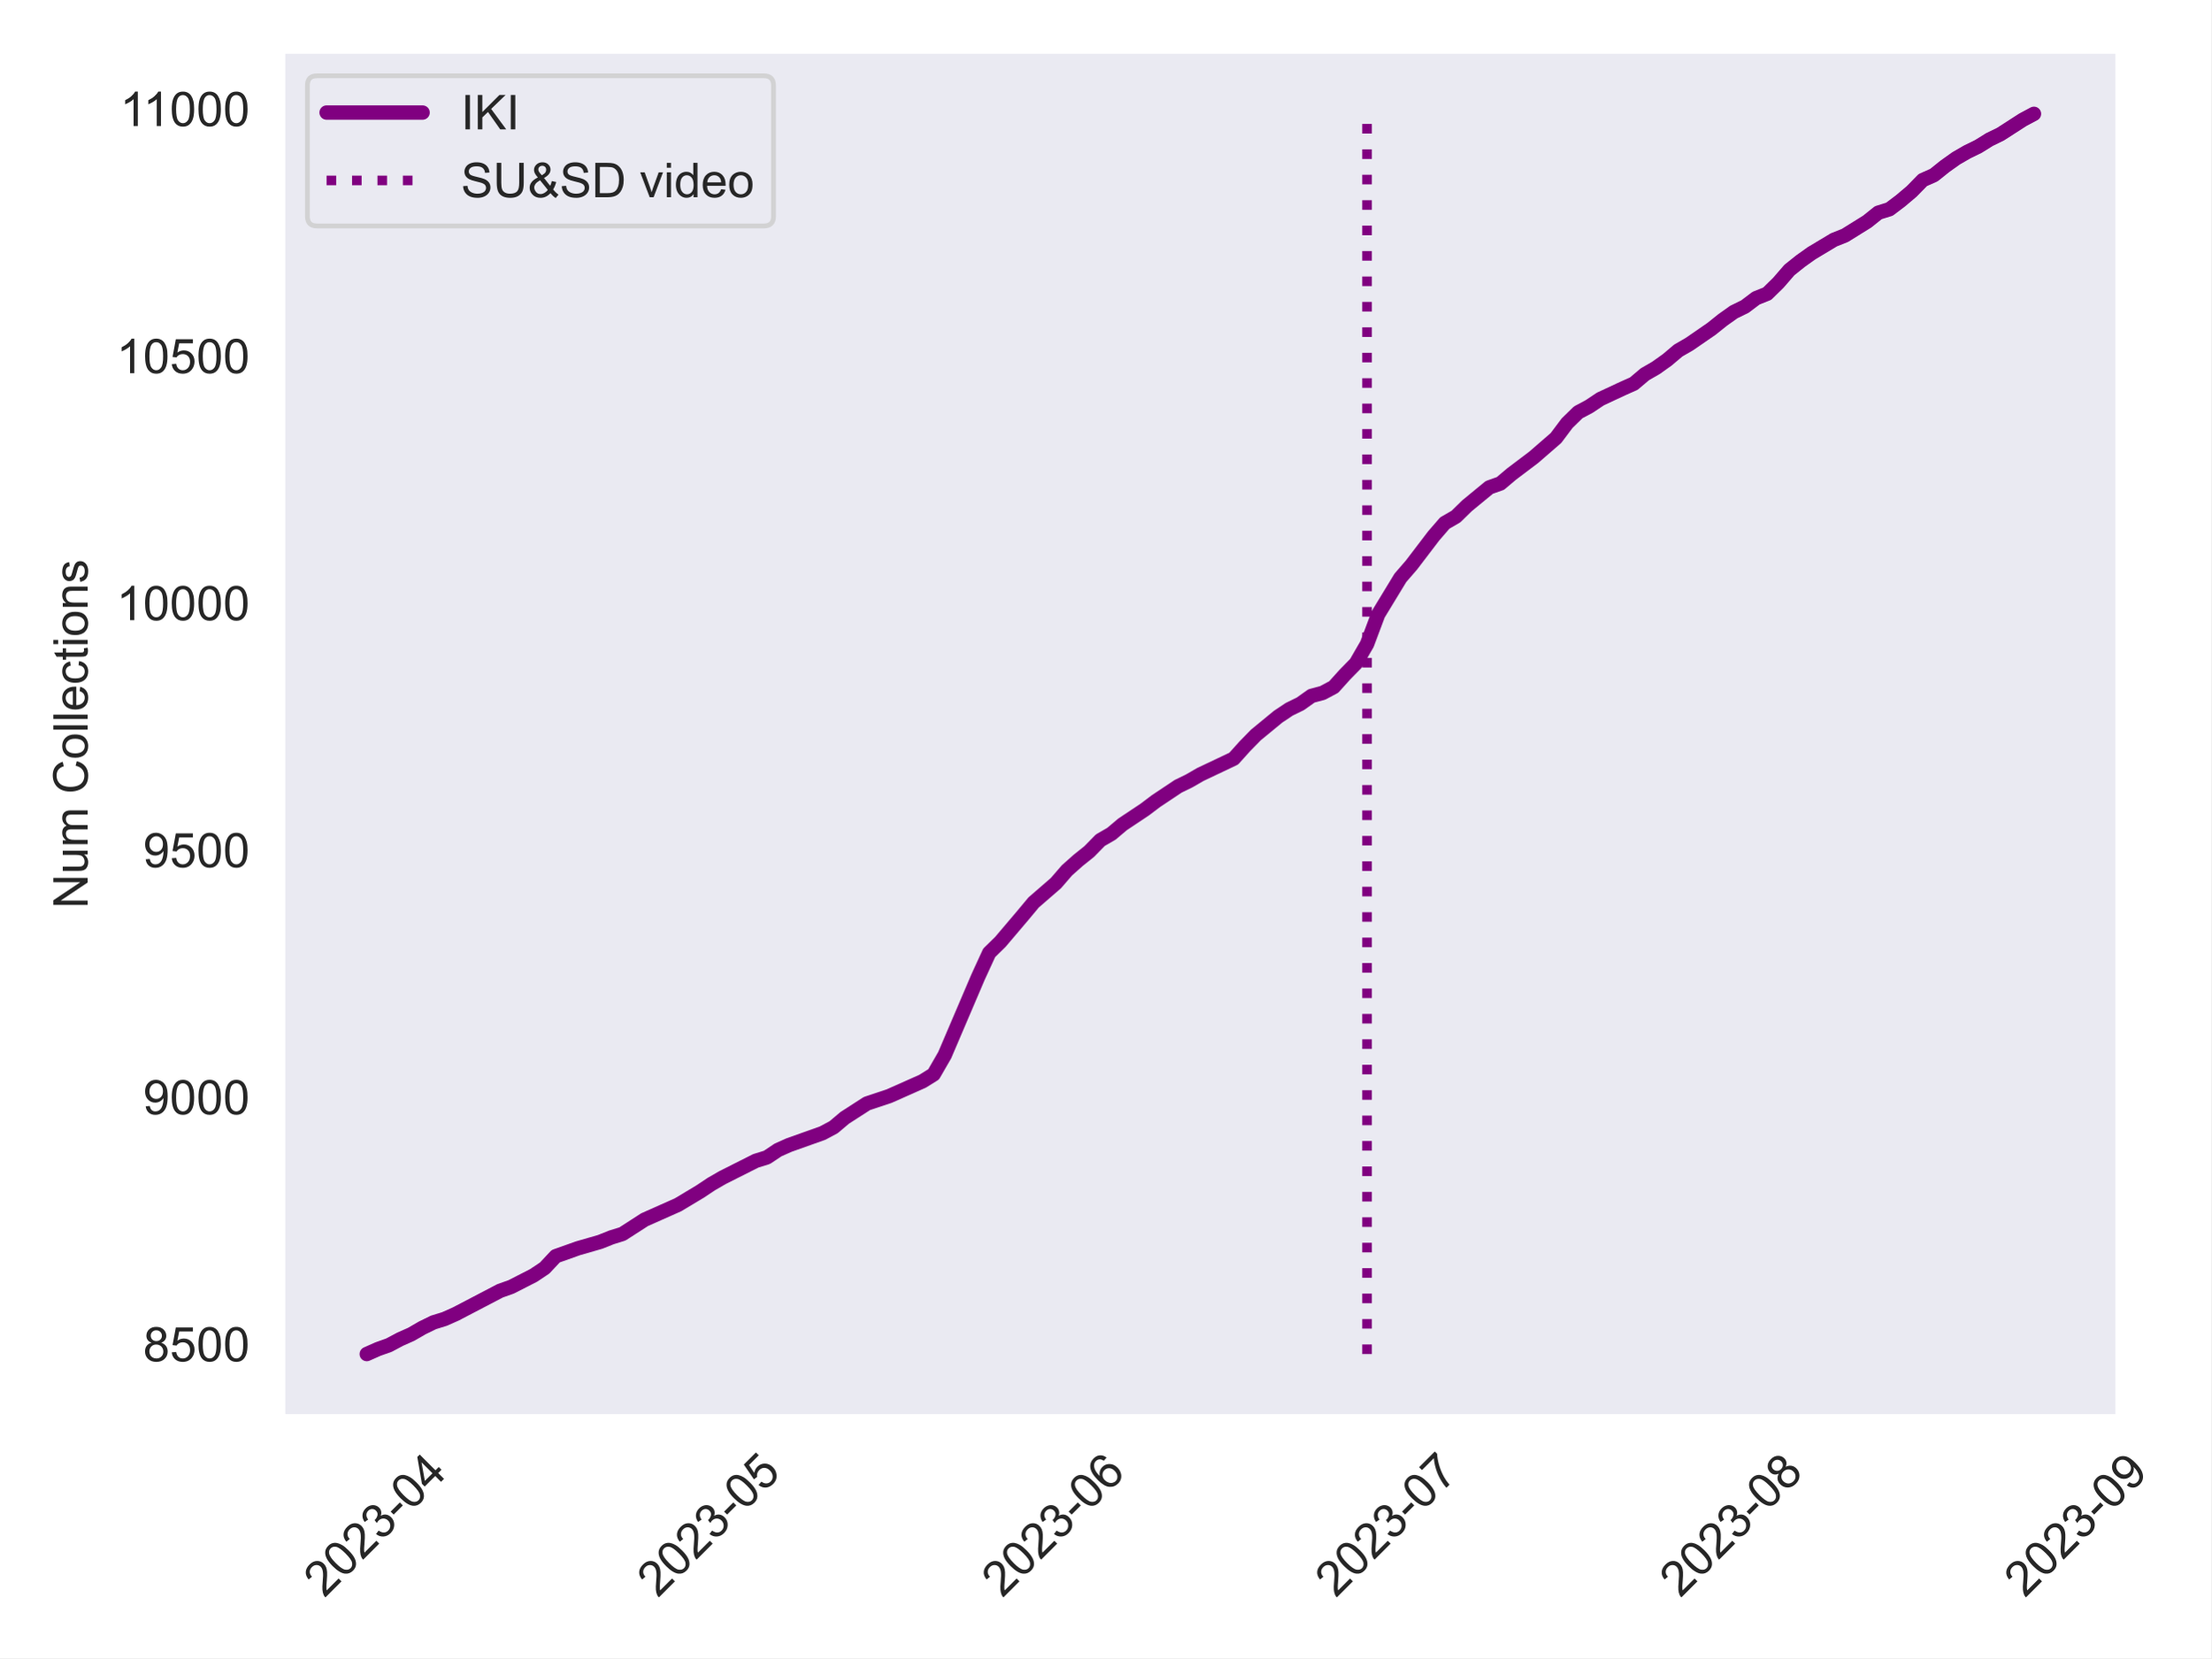
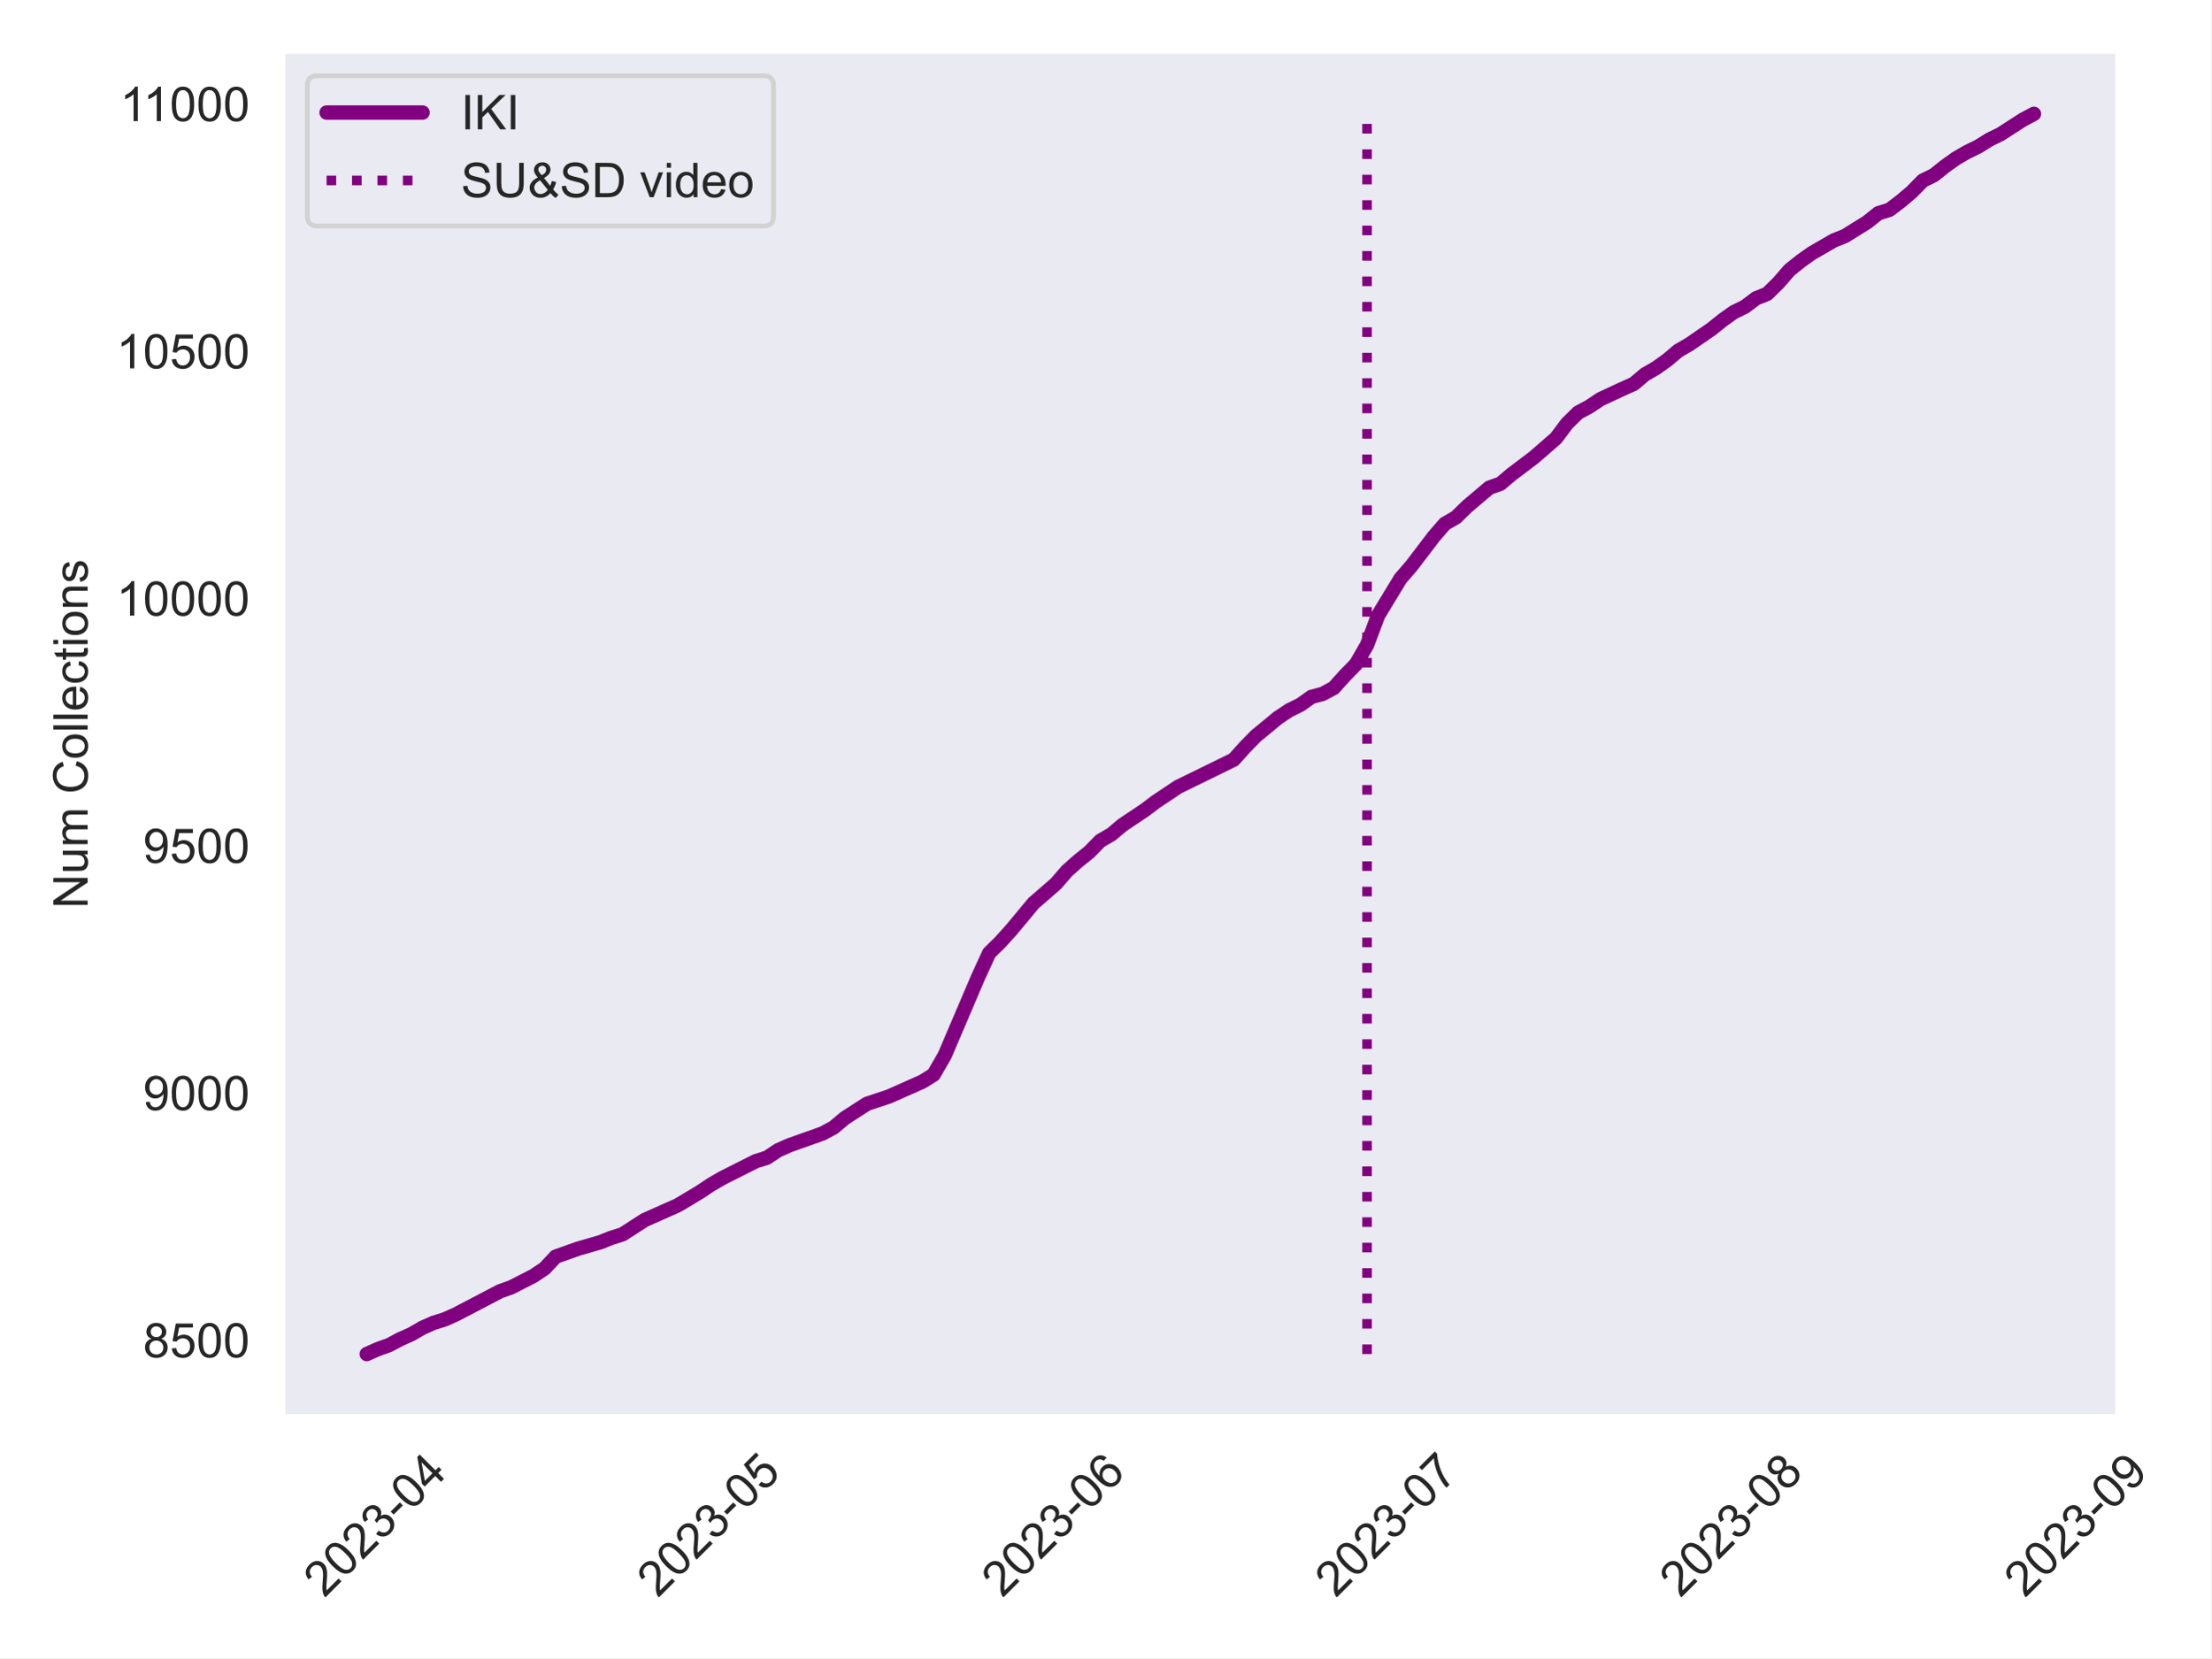
<svg xmlns="http://www.w3.org/2000/svg" xmlns:xlink="http://www.w3.org/1999/xlink" width="460.8pt" height="345.6pt" viewBox="0 0 460.8 345.6" version="1.1">
  <defs>
    <style type="text/css">*{stroke-linejoin: round; stroke-linecap: butt}</style>
  </defs>
  <g id="figure_1">
    <g id="patch_1">
      <path d="M 0 345.6  L 460.8 345.6  L 460.8 0  L 0 0  z " style="fill: #ffffff" />
    </g>
    <g id="axes_1">
      <g id="patch_2">
        <path d="M 59.06 295.153  L 441.252 295.153  L 441.252 10.8  L 59.06 10.8  z " style="fill: #eaeaf2" />
      </g>
      <g id="matplotlib.axis_1">
        <g id="xtick_1">
          <g id="text_1">
            <g style="fill: #262626" transform="translate(67.60289 333.1617) rotate(-45) scale(0.1 -0.1)">
              <defs>
                <path id="ArialMT-32" d="M 3222 541  L 3222 0  L 194 0  Q 188 203 259 391  Q 375 700 629 1000  Q 884 1300 1366 1694  Q 2113 2306 2375 2664  Q 2638 3022 2638 3341  Q 2638 3675 2398 3904  Q 2159 4134 1775 4134  Q 1369 4134 1125 3890  Q 881 3647 878 3216  L 300 3275  Q 359 3922 746 4261  Q 1134 4600 1788 4600  Q 2447 4600 2831 4234  Q 3216 3869 3216 3328  Q 3216 3053 3103 2787  Q 2991 2522 2730 2228  Q 2469 1934 1863 1422  Q 1356 997 1212 845  Q 1069 694 975 541  L 3222 541  z " transform="scale(0.015625)" />
                <path id="ArialMT-30" d="M 266 2259  Q 266 3072 433 3567  Q 600 4063 929 4331  Q 1259 4600 1759 4600  Q 2128 4600 2406 4451  Q 2684 4303 2865 4023  Q 3047 3744 3150 3342  Q 3253 2941 3253 2259  Q 3253 1453 3087 958  Q 2922 463 2592 192  Q 2263 -78 1759 -78  Q 1097 -78 719 397  Q 266 969 266 2259  z M 844 2259  Q 844 1131 1108 757  Q 1372 384 1759 384  Q 2147 384 2411 759  Q 2675 1134 2675 2259  Q 2675 3391 2411 3762  Q 2147 4134 1753 4134  Q 1366 4134 1134 3806  Q 844 3388 844 2259  z " transform="scale(0.015625)" />
                <path id="ArialMT-33" d="M 269 1209  L 831 1284  Q 928 806 1161 595  Q 1394 384 1728 384  Q 2125 384 2398 659  Q 2672 934 2672 1341  Q 2672 1728 2419 1979  Q 2166 2231 1775 2231  Q 1616 2231 1378 2169  L 1441 2663  Q 1497 2656 1531 2656  Q 1891 2656 2178 2843  Q 2466 3031 2466 3422  Q 2466 3731 2256 3934  Q 2047 4138 1716 4138  Q 1388 4138 1169 3931  Q 950 3725 888 3313  L 325 3413  Q 428 3978 793 4289  Q 1159 4600 1703 4600  Q 2078 4600 2393 4439  Q 2709 4278 2876 4000  Q 3044 3722 3044 3409  Q 3044 3113 2884 2869  Q 2725 2625 2413 2481  Q 2819 2388 3044 2092  Q 3269 1797 3269 1353  Q 3269 753 2831 336  Q 2394 -81 1725 -81  Q 1122 -81 723 278  Q 325 638 269 1209  z " transform="scale(0.015625)" />
                <path id="ArialMT-2d" d="M 203 1375  L 203 1941  L 1931 1941  L 1931 1375  L 203 1375  z " transform="scale(0.015625)" />
                <path id="ArialMT-34" d="M 2069 0  L 2069 1097  L 81 1097  L 81 1613  L 2172 4581  L 2631 4581  L 2631 1613  L 3250 1613  L 3250 1097  L 2631 1097  L 2631 0  L 2069 0  z M 2069 1613  L 2069 3678  L 634 1613  L 2069 1613  z " transform="scale(0.015625)" />
              </defs>
              <use xlink:href="#ArialMT-32" />
              <use xlink:href="#ArialMT-30" x="55.615" />
              <use xlink:href="#ArialMT-32" x="111.23" />
              <use xlink:href="#ArialMT-33" x="166.846" />
              <use xlink:href="#ArialMT-2d" x="222.461" />
              <use xlink:href="#ArialMT-30" x="255.762" />
              <use xlink:href="#ArialMT-34" x="311.377" />
            </g>
          </g>
        </g>
        <g id="xtick_2">
          <g id="text_2">
            <g style="fill: #262626" transform="translate(137.0923 333.1617) rotate(-45) scale(0.1 -0.1)">
              <defs>
                <path id="ArialMT-35" d="M 266 1200  L 856 1250  Q 922 819 1161 601  Q 1400 384 1738 384  Q 2144 384 2425 690  Q 2706 997 2706 1503  Q 2706 1984 2436 2262  Q 2166 2541 1728 2541  Q 1456 2541 1237 2417  Q 1019 2294 894 2097  L 366 2166  L 809 4519  L 3088 4519  L 3088 3981  L 1259 3981  L 1013 2750  Q 1425 3038 1878 3038  Q 2478 3038 2890 2622  Q 3303 2206 3303 1553  Q 3303 931 2941 478  Q 2500 -78 1738 -78  Q 1113 -78 717 272  Q 322 622 266 1200  z " transform="scale(0.015625)" />
              </defs>
              <use xlink:href="#ArialMT-32" />
              <use xlink:href="#ArialMT-30" x="55.615" />
              <use xlink:href="#ArialMT-32" x="111.23" />
              <use xlink:href="#ArialMT-33" x="166.846" />
              <use xlink:href="#ArialMT-2d" x="222.461" />
              <use xlink:href="#ArialMT-30" x="255.762" />
              <use xlink:href="#ArialMT-35" x="311.377" />
            </g>
          </g>
        </g>
        <g id="xtick_3">
          <g id="text_3">
            <g style="fill: #262626" transform="translate(208.898 333.1617) rotate(-45) scale(0.1 -0.1)">
              <defs>
                <path id="ArialMT-36" d="M 3184 3459  L 2625 3416  Q 2550 3747 2413 3897  Q 2184 4138 1850 4138  Q 1581 4138 1378 3988  Q 1113 3794 959 3422  Q 806 3050 800 2363  Q 1003 2672 1297 2822  Q 1591 2972 1913 2972  Q 2475 2972 2870 2558  Q 3266 2144 3266 1488  Q 3266 1056 3080 686  Q 2894 316 2569 119  Q 2244 -78 1831 -78  Q 1128 -78 684 439  Q 241 956 241 2144  Q 241 3472 731 4075  Q 1159 4600 1884 4600  Q 2425 4600 2770 4297  Q 3116 3994 3184 3459  z M 888 1484  Q 888 1194 1011 928  Q 1134 663 1356 523  Q 1578 384 1822 384  Q 2178 384 2434 671  Q 2691 959 2691 1453  Q 2691 1928 2437 2201  Q 2184 2475 1800 2475  Q 1419 2475 1153 2201  Q 888 1928 888 1484  z " transform="scale(0.015625)" />
              </defs>
              <use xlink:href="#ArialMT-32" />
              <use xlink:href="#ArialMT-30" x="55.615" />
              <use xlink:href="#ArialMT-32" x="111.23" />
              <use xlink:href="#ArialMT-33" x="166.846" />
              <use xlink:href="#ArialMT-2d" x="222.461" />
              <use xlink:href="#ArialMT-30" x="255.762" />
              <use xlink:href="#ArialMT-36" x="311.377" />
            </g>
          </g>
        </g>
        <g id="xtick_4">
          <g id="text_4">
            <g style="fill: #262626" transform="translate(278.3874 333.1617) rotate(-45) scale(0.1 -0.1)">
              <defs>
                <path id="ArialMT-37" d="M 303 3981  L 303 4522  L 3269 4522  L 3269 4084  Q 2831 3619 2401 2847  Q 1972 2075 1738 1259  Q 1569 684 1522 0  L 944 0  Q 953 541 1156 1306  Q 1359 2072 1739 2783  Q 2119 3494 2547 3981  L 303 3981  z " transform="scale(0.015625)" />
              </defs>
              <use xlink:href="#ArialMT-32" />
              <use xlink:href="#ArialMT-30" x="55.615" />
              <use xlink:href="#ArialMT-32" x="111.23" />
              <use xlink:href="#ArialMT-33" x="166.846" />
              <use xlink:href="#ArialMT-2d" x="222.461" />
              <use xlink:href="#ArialMT-30" x="255.762" />
              <use xlink:href="#ArialMT-37" x="311.377" />
            </g>
          </g>
        </g>
        <g id="xtick_5">
          <g id="text_5">
            <g style="fill: #262626" transform="translate(350.1931 333.1617) rotate(-45) scale(0.1 -0.1)">
              <defs>
                <path id="ArialMT-38" d="M 1131 2484  Q 781 2613 612 2850  Q 444 3088 444 3419  Q 444 3919 803 4259  Q 1163 4600 1759 4600  Q 2359 4600 2725 4251  Q 3091 3903 3091 3403  Q 3091 3084 2923 2848  Q 2756 2613 2416 2484  Q 2838 2347 3058 2040  Q 3278 1734 3278 1309  Q 3278 722 2862 322  Q 2447 -78 1769 -78  Q 1091 -78 675 323  Q 259 725 259 1325  Q 259 1772 486 2073  Q 713 2375 1131 2484  z M 1019 3438  Q 1019 3113 1228 2906  Q 1438 2700 1772 2700  Q 2097 2700 2305 2904  Q 2513 3109 2513 3406  Q 2513 3716 2298 3927  Q 2084 4138 1766 4138  Q 1444 4138 1231 3931  Q 1019 3725 1019 3438  z M 838 1322  Q 838 1081 952 856  Q 1066 631 1291 507  Q 1516 384 1775 384  Q 2178 384 2440 643  Q 2703 903 2703 1303  Q 2703 1709 2433 1975  Q 2163 2241 1756 2241  Q 1359 2241 1098 1978  Q 838 1716 838 1322  z " transform="scale(0.015625)" />
              </defs>
              <use xlink:href="#ArialMT-32" />
              <use xlink:href="#ArialMT-30" x="55.615" />
              <use xlink:href="#ArialMT-32" x="111.23" />
              <use xlink:href="#ArialMT-33" x="166.846" />
              <use xlink:href="#ArialMT-2d" x="222.461" />
              <use xlink:href="#ArialMT-30" x="255.762" />
              <use xlink:href="#ArialMT-38" x="311.377" />
            </g>
          </g>
        </g>
        <g id="xtick_6">
          <g id="text_6">
            <g style="fill: #262626" transform="translate(421.9988 333.1617) rotate(-45) scale(0.1 -0.1)">
              <defs>
                <path id="ArialMT-39" d="M 350 1059  L 891 1109  Q 959 728 1153 556  Q 1347 384 1650 384  Q 1909 384 2104 503  Q 2300 622 2425 820  Q 2550 1019 2634 1356  Q 2719 1694 2719 2044  Q 2719 2081 2716 2156  Q 2547 1888 2255 1720  Q 1963 1553 1622 1553  Q 1053 1553 659 1965  Q 266 2378 266 3053  Q 266 3750 677 4175  Q 1088 4600 1706 4600  Q 2153 4600 2523 4359  Q 2894 4119 3086 3673  Q 3278 3228 3278 2384  Q 3278 1506 3087 986  Q 2897 466 2520 194  Q 2144 -78 1638 -78  Q 1100 -78 759 220  Q 419 519 350 1059  z M 2653 3081  Q 2653 3566 2395 3850  Q 2138 4134 1775 4134  Q 1400 4134 1122 3828  Q 844 3522 844 3034  Q 844 2597 1108 2323  Q 1372 2050 1759 2050  Q 2150 2050 2401 2323  Q 2653 2597 2653 3081  z " transform="scale(0.015625)" />
              </defs>
              <use xlink:href="#ArialMT-32" />
              <use xlink:href="#ArialMT-30" x="55.615" />
              <use xlink:href="#ArialMT-32" x="111.23" />
              <use xlink:href="#ArialMT-33" x="166.846" />
              <use xlink:href="#ArialMT-2d" x="222.461" />
              <use xlink:href="#ArialMT-30" x="255.762" />
              <use xlink:href="#ArialMT-39" x="311.377" />
            </g>
          </g>
        </g>
      </g>
      <g id="matplotlib.axis_2">
        <g id="ytick_1">
          <g id="text_7">
-             <g style="fill: #262626" transform="translate(29.81625 283.7469) scale(0.1 -0.1)">
+             <g style="fill: #262626" transform="translate(29.81625 282.9207) scale(0.1 -0.1)">
              <use xlink:href="#ArialMT-38" />
              <use xlink:href="#ArialMT-35" x="55.615" />
              <use xlink:href="#ArialMT-30" x="111.23" />
              <use xlink:href="#ArialMT-30" x="166.846" />
            </g>
          </g>
        </g>
        <g id="ytick_2">
          <g id="text_8">
-             <g style="fill: #262626" transform="translate(29.81625 232.2523) scale(0.1 -0.1)">
+             <g style="fill: #262626" transform="translate(29.81625 231.3851) scale(0.1 -0.1)">
              <use xlink:href="#ArialMT-39" />
              <use xlink:href="#ArialMT-30" x="55.615" />
              <use xlink:href="#ArialMT-30" x="111.23" />
              <use xlink:href="#ArialMT-30" x="166.846" />
            </g>
          </g>
        </g>
        <g id="ytick_3">
          <g id="text_9">
-             <g style="fill: #262626" transform="translate(29.81625 180.7578) scale(0.1 -0.1)">
+             <g style="fill: #262626" transform="translate(29.81625 179.8494) scale(0.1 -0.1)">
              <use xlink:href="#ArialMT-39" />
              <use xlink:href="#ArialMT-35" x="55.615" />
              <use xlink:href="#ArialMT-30" x="111.23" />
              <use xlink:href="#ArialMT-30" x="166.846" />
            </g>
          </g>
        </g>
        <g id="ytick_4">
          <g id="text_10">
-             <g style="fill: #262626" transform="translate(24.25531 129.2632) scale(0.1 -0.1)">
+             <g style="fill: #262626" transform="translate(24.25531 128.3138) scale(0.1 -0.1)">
              <defs>
                <path id="ArialMT-31" d="M 2384 0  L 1822 0  L 1822 3584  Q 1619 3391 1289 3197  Q 959 3003 697 2906  L 697 3450  Q 1169 3672 1522 3987  Q 1875 4303 2022 4600  L 2384 4600  L 2384 0  z " transform="scale(0.015625)" />
              </defs>
              <use xlink:href="#ArialMT-31" />
              <use xlink:href="#ArialMT-30" x="55.615" />
              <use xlink:href="#ArialMT-30" x="111.23" />
              <use xlink:href="#ArialMT-30" x="166.846" />
              <use xlink:href="#ArialMT-30" x="222.461" />
            </g>
          </g>
        </g>
        <g id="ytick_5">
          <g id="text_11">
-             <g style="fill: #262626" transform="translate(24.25531 77.76869) scale(0.1 -0.1)">
+             <g style="fill: #262626" transform="translate(24.25531 76.77822) scale(0.1 -0.1)">
              <use xlink:href="#ArialMT-31" />
              <use xlink:href="#ArialMT-30" x="55.615" />
              <use xlink:href="#ArialMT-35" x="111.23" />
              <use xlink:href="#ArialMT-30" x="166.846" />
              <use xlink:href="#ArialMT-30" x="222.461" />
            </g>
          </g>
        </g>
        <g id="ytick_6">
          <g id="text_12">
-             <g style="fill: #262626" transform="translate(24.99281 26.27415) scale(0.1 -0.1)">
+             <g style="fill: #262626" transform="translate(24.99281 25.24261) scale(0.1 -0.1)">
              <use xlink:href="#ArialMT-31" />
              <use xlink:href="#ArialMT-31" x="48.24" />
              <use xlink:href="#ArialMT-30" x="103.855" />
              <use xlink:href="#ArialMT-30" x="159.471" />
              <use xlink:href="#ArialMT-30" x="215.086" />
            </g>
          </g>
        </g>
        <g id="text_13">
          <g style="fill: #262626" transform="translate(18.26781 189.3764) rotate(-90) scale(0.1 -0.1)">
            <defs>
              <path id="ArialMT-4e" d="M 488 0  L 488 4581  L 1109 4581  L 3516 984  L 3516 4581  L 4097 4581  L 4097 0  L 3475 0  L 1069 3600  L 1069 0  L 488 0  z " transform="scale(0.015625)" />
              <path id="ArialMT-75" d="M 2597 0  L 2597 488  Q 2209 -75 1544 -75  Q 1250 -75 995 37  Q 741 150 617 320  Q 494 491 444 738  Q 409 903 409 1263  L 409 3319  L 972 3319  L 972 1478  Q 972 1038 1006 884  Q 1059 663 1231 536  Q 1403 409 1656 409  Q 1909 409 2131 539  Q 2353 669 2445 892  Q 2538 1116 2538 1541  L 2538 3319  L 3100 3319  L 3100 0  L 2597 0  z " transform="scale(0.015625)" />
              <path id="ArialMT-6d" d="M 422 0  L 422 3319  L 925 3319  L 925 2853  Q 1081 3097 1340 3245  Q 1600 3394 1931 3394  Q 2300 3394 2536 3241  Q 2772 3088 2869 2813  Q 3263 3394 3894 3394  Q 4388 3394 4653 3120  Q 4919 2847 4919 2278  L 4919 0  L 4359 0  L 4359 2091  Q 4359 2428 4304 2576  Q 4250 2725 4106 2815  Q 3963 2906 3769 2906  Q 3419 2906 3187 2673  Q 2956 2441 2956 1928  L 2956 0  L 2394 0  L 2394 2156  Q 2394 2531 2256 2718  Q 2119 2906 1806 2906  Q 1569 2906 1367 2781  Q 1166 2656 1075 2415  Q 984 2175 984 1722  L 984 0  L 422 0  z " transform="scale(0.015625)" />
              <path id="ArialMT-20" transform="scale(0.015625)" />
              <path id="ArialMT-43" d="M 3763 1606  L 4369 1453  Q 4178 706 3683 314  Q 3188 -78 2472 -78  Q 1731 -78 1267 223  Q 803 525 561 1097  Q 319 1669 319 2325  Q 319 3041 592 3573  Q 866 4106 1370 4382  Q 1875 4659 2481 4659  Q 3169 4659 3637 4309  Q 4106 3959 4291 3325  L 3694 3184  Q 3534 3684 3231 3912  Q 2928 4141 2469 4141  Q 1941 4141 1586 3887  Q 1231 3634 1087 3207  Q 944 2781 944 2328  Q 944 1744 1114 1308  Q 1284 872 1643 656  Q 2003 441 2422 441  Q 2931 441 3284 734  Q 3638 1028 3763 1606  z " transform="scale(0.015625)" />
              <path id="ArialMT-6f" d="M 213 1659  Q 213 2581 725 3025  Q 1153 3394 1769 3394  Q 2453 3394 2887 2945  Q 3322 2497 3322 1706  Q 3322 1066 3130 698  Q 2938 331 2570 128  Q 2203 -75 1769 -75  Q 1072 -75 642 372  Q 213 819 213 1659  z M 791 1659  Q 791 1022 1069 705  Q 1347 388 1769 388  Q 2188 388 2466 706  Q 2744 1025 2744 1678  Q 2744 2294 2464 2611  Q 2184 2928 1769 2928  Q 1347 2928 1069 2612  Q 791 2297 791 1659  z " transform="scale(0.015625)" />
              <path id="ArialMT-6c" d="M 409 0  L 409 4581  L 972 4581  L 972 0  L 409 0  z " transform="scale(0.015625)" />
              <path id="ArialMT-65" d="M 2694 1069  L 3275 997  Q 3138 488 2766 206  Q 2394 -75 1816 -75  Q 1088 -75 661 373  Q 234 822 234 1631  Q 234 2469 665 2931  Q 1097 3394 1784 3394  Q 2450 3394 2872 2941  Q 3294 2488 3294 1666  Q 3294 1616 3291 1516  L 816 1516  Q 847 969 1125 678  Q 1403 388 1819 388  Q 2128 388 2347 550  Q 2566 713 2694 1069  z M 847 1978  L 2700 1978  Q 2663 2397 2488 2606  Q 2219 2931 1791 2931  Q 1403 2931 1139 2672  Q 875 2413 847 1978  z " transform="scale(0.015625)" />
              <path id="ArialMT-63" d="M 2588 1216  L 3141 1144  Q 3050 572 2676 248  Q 2303 -75 1759 -75  Q 1078 -75 664 370  Q 250 816 250 1647  Q 250 2184 428 2587  Q 606 2991 970 3192  Q 1334 3394 1763 3394  Q 2303 3394 2647 3120  Q 2991 2847 3088 2344  L 2541 2259  Q 2463 2594 2264 2762  Q 2066 2931 1784 2931  Q 1359 2931 1093 2626  Q 828 2322 828 1663  Q 828 994 1084 691  Q 1341 388 1753 388  Q 2084 388 2306 591  Q 2528 794 2588 1216  z " transform="scale(0.015625)" />
              <path id="ArialMT-74" d="M 1650 503  L 1731 6  Q 1494 -44 1306 -44  Q 1000 -44 831 53  Q 663 150 594 308  Q 525 466 525 972  L 525 2881  L 113 2881  L 113 3319  L 525 3319  L 525 4141  L 1084 4478  L 1084 3319  L 1650 3319  L 1650 2881  L 1084 2881  L 1084 941  Q 1084 700 1114 631  Q 1144 563 1211 522  Q 1278 481 1403 481  Q 1497 481 1650 503  z " transform="scale(0.015625)" />
              <path id="ArialMT-69" d="M 425 3934  L 425 4581  L 988 4581  L 988 3934  L 425 3934  z M 425 0  L 425 3319  L 988 3319  L 988 0  L 425 0  z " transform="scale(0.015625)" />
              <path id="ArialMT-6e" d="M 422 0  L 422 3319  L 928 3319  L 928 2847  Q 1294 3394 1984 3394  Q 2284 3394 2536 3286  Q 2788 3178 2913 3003  Q 3038 2828 3088 2588  Q 3119 2431 3119 2041  L 3119 0  L 2556 0  L 2556 2019  Q 2556 2363 2490 2533  Q 2425 2703 2258 2804  Q 2091 2906 1866 2906  Q 1506 2906 1245 2678  Q 984 2450 984 1813  L 984 0  L 422 0  z " transform="scale(0.015625)" />
              <path id="ArialMT-73" d="M 197 991  L 753 1078  Q 800 744 1014 566  Q 1228 388 1613 388  Q 2000 388 2187 545  Q 2375 703 2375 916  Q 2375 1106 2209 1216  Q 2094 1291 1634 1406  Q 1016 1563 777 1677  Q 538 1791 414 1992  Q 291 2194 291 2438  Q 291 2659 392 2848  Q 494 3038 669 3163  Q 800 3259 1026 3326  Q 1253 3394 1513 3394  Q 1903 3394 2198 3281  Q 2494 3169 2634 2976  Q 2775 2784 2828 2463  L 2278 2388  Q 2241 2644 2061 2787  Q 1881 2931 1553 2931  Q 1166 2931 1000 2803  Q 834 2675 834 2503  Q 834 2394 903 2306  Q 972 2216 1119 2156  Q 1203 2125 1616 2013  Q 2213 1853 2448 1751  Q 2684 1650 2818 1456  Q 2953 1263 2953 975  Q 2953 694 2789 445  Q 2625 197 2315 61  Q 2006 -75 1616 -75  Q 969 -75 630 194  Q 291 463 197 991  z " transform="scale(0.015625)" />
            </defs>
            <use xlink:href="#ArialMT-4e" />
            <use xlink:href="#ArialMT-75" x="72.217" />
            <use xlink:href="#ArialMT-6d" x="127.832" />
            <use xlink:href="#ArialMT-20" x="211.133" />
            <use xlink:href="#ArialMT-43" x="238.916" />
            <use xlink:href="#ArialMT-6f" x="311.133" />
            <use xlink:href="#ArialMT-6c" x="366.748" />
            <use xlink:href="#ArialMT-6c" x="388.965" />
            <use xlink:href="#ArialMT-65" x="411.182" />
            <use xlink:href="#ArialMT-63" x="466.797" />
            <use xlink:href="#ArialMT-74" x="516.797" />
            <use xlink:href="#ArialMT-69" x="544.58" />
            <use xlink:href="#ArialMT-6f" x="566.797" />
            <use xlink:href="#ArialMT-6e" x="622.412" />
            <use xlink:href="#ArialMT-73" x="678.027" />
          </g>
        </g>
      </g>
      <g id="PolyCollection_1" />
      <g id="line2d_1">
-         <path d="M 76.432 282.228  L 78.749 281.198  L 81.065 280.374  L 83.381 279.138  L 85.698 278.108  L 88.014 276.769  L 90.33 275.636  L 92.647 274.916  L 94.963 273.886  L 104.228 269.045  L 106.544 268.221  L 111.177 265.852  L 113.493 264.308  L 115.81 261.836  L 120.442 260.188  L 125.075 258.849  L 127.391 257.922  L 129.708 257.201  L 134.34 254.215  L 141.289 251.125  L 145.922 248.344  L 148.238 246.8  L 150.554 245.461  L 157.503 241.959  L 159.82 241.238  L 162.136 239.693  L 164.452 238.663  L 171.401 236.192  L 173.718 234.956  L 176.034 232.999  L 180.666 230.012  L 185.299 228.467  L 192.248 225.378  L 194.564 223.936  L 196.881 219.919  L 203.83 203.647  L 206.146 198.601  L 208.462 196.335  L 213.095 190.876  L 215.411 188.096  L 220.044 184.079  L 222.36 181.401  L 224.676 179.342  L 226.993 177.488  L 229.309 175.119  L 231.625 173.78  L 233.942 171.823  L 238.574 168.734  L 240.891 166.983  L 245.523 163.893  L 247.84 162.76  L 250.156 161.422  L 257.105 158.126  L 259.421 155.551  L 261.737 153.182  L 266.37 149.372  L 268.686 147.827  L 271.003 146.694  L 273.319 145.046  L 275.635 144.428  L 277.952 143.192  L 280.268 140.618  L 282.584 138.249  L 284.901 134.232  L 287.217 128.053  L 291.849 120.432  L 294.166 117.754  L 298.798 111.678  L 301.115 109  L 303.431 107.661  L 305.747 105.395  L 310.38 101.585  L 312.696 100.761  L 315.013 98.804  L 319.645 95.303  L 324.278 91.286  L 326.594 88.196  L 328.911 85.931  L 331.227 84.695  L 333.543 83.15  L 338.176 80.987  L 340.492 79.957  L 342.808 78  L 345.125 76.662  L 347.441 75.014  L 349.757 73.057  L 352.074 71.718  L 356.706 68.525  L 359.023 66.672  L 361.339 65.024  L 363.655 63.891  L 365.972 62.14  L 368.288 61.213  L 370.604 58.947  L 372.92 56.27  L 375.237 54.416  L 377.553 52.768  L 382.186 49.987  L 384.502 49.06  L 389.135 46.177  L 391.451 44.323  L 393.767 43.602  L 396.084 41.851  L 398.4 39.894  L 400.716 37.526  L 403.033 36.496  L 405.349 34.642  L 407.665 32.994  L 409.981 31.655  L 412.298 30.522  L 414.614 29.081  L 416.93 27.948  L 421.563 24.961  L 423.879 23.725  L 423.879 23.725  " clip-path="url(#p53d69c2cc9)" style="fill: none; stroke: #800080; stroke-width: 3; stroke-linecap: round" />
+         <path d="M 76.432 282.228  L 78.749 281.197  L 81.065 280.372  L 83.381 279.136  L 85.698 278.105  L 88.014 276.765  L 90.33 275.734  L 92.647 275.013  L 94.963 273.982  L 104.228 269.138  L 106.544 268.313  L 111.177 265.942  L 113.493 264.396  L 115.81 261.923  L 120.442 260.274  L 125.075 258.934  L 127.391 258.006  L 129.708 257.285  L 134.34 254.295  L 141.289 251.203  L 145.922 248.42  L 148.238 246.874  L 150.554 245.534  L 157.503 242.03  L 159.82 241.308  L 162.136 239.762  L 164.452 238.732  L 171.401 236.258  L 173.718 235.021  L 176.034 233.063  L 180.666 230.074  L 185.299 228.528  L 192.248 225.436  L 194.564 223.993  L 196.881 219.973  L 203.83 203.687  L 206.146 198.637  L 208.462 196.369  L 210.779 193.793  L 215.411 188.227  L 220.044 184.207  L 222.36 181.527  L 224.676 179.466  L 226.993 177.61  L 229.309 175.24  L 231.625 173.9  L 233.942 171.942  L 238.574 168.849  L 240.891 167.097  L 245.523 164.005  L 257.105 158.336  L 259.421 155.759  L 261.737 153.389  L 266.37 149.575  L 268.686 148.029  L 271.003 146.895  L 273.319 145.246  L 275.635 144.628  L 277.952 143.391  L 280.268 140.814  L 282.584 138.443  L 284.901 134.424  L 287.217 128.239  L 291.849 120.612  L 294.166 117.932  L 298.798 111.851  L 301.115 109.171  L 303.431 107.831  L 305.747 105.564  L 310.38 101.647  L 312.696 100.822  L 315.013 98.864  L 319.645 95.36  L 324.278 91.34  L 326.594 88.248  L 328.911 85.98  L 331.227 84.743  L 333.543 83.197  L 338.176 81.033  L 340.492 80.002  L 342.808 78.044  L 345.125 76.704  L 347.441 75.055  L 349.757 73.096  L 352.074 71.756  L 356.706 68.561  L 359.023 66.706  L 361.339 65.057  L 363.655 63.923  L 365.972 62.171  L 368.288 61.243  L 370.604 58.975  L 372.92 56.296  L 375.237 54.44  L 377.553 52.791  L 382.186 50.111  L 384.502 49.184  L 389.135 46.298  L 391.451 44.442  L 393.767 43.721  L 396.084 41.969  L 398.4 40.01  L 400.716 37.64  L 403.033 36.506  L 405.349 34.651  L 407.665 33.002  L 409.981 31.662  L 412.298 30.528  L 414.614 29.085  L 416.93 27.951  L 421.563 24.962  L 423.879 23.725  L 423.879 23.725  " clip-path="url(#p6bcaf96cd5)" style="fill: none; stroke: #800080; stroke-width: 3; stroke-linecap: round" />
      </g>
      <g id="LineCollection_1">
-         <path d="M 284.901 282.228  L 284.901 23.725  " clip-path="url(#p53d69c2cc9)" style="fill: none; stroke-dasharray: 2,3.3; stroke-dashoffset: 0; stroke: #800080; stroke-width: 2" />
+         <path d="M 284.901 282.228  L 284.901 23.725  " clip-path="url(#p6bcaf96cd5)" style="fill: none; stroke-dasharray: 2,3.3; stroke-dashoffset: 0; stroke: #800080; stroke-width: 2" />
      </g>
      <g id="patch_3">
        <path d="M 59.06 295.153  L 59.06 10.8  " style="fill: none; stroke: #ffffff; stroke-width: 0.8; stroke-linejoin: miter; stroke-linecap: square" />
      </g>
      <g id="patch_4">
        <path d="M 441.252 295.153  L 441.252 10.8  " style="fill: none; stroke: #ffffff; stroke-width: 0.8; stroke-linejoin: miter; stroke-linecap: square" />
      </g>
      <g id="patch_5">
        <path d="M 59.06 295.153  L 441.252 295.153  " style="fill: none; stroke: #ffffff; stroke-width: 0.8; stroke-linejoin: miter; stroke-linecap: square" />
      </g>
      <g id="patch_6">
        <path d="M 59.06 10.8  L 441.252 10.8  " style="fill: none; stroke: #ffffff; stroke-width: 0.8; stroke-linejoin: miter; stroke-linecap: square" />
      </g>
      <g id="legend_1">
        <g id="patch_7">
          <path d="M 66.06 47.091  L 159.197 47.091  Q 161.197 47.091 161.197 45.091  L 161.197 17.8  Q 161.197 15.8 159.197 15.8  L 66.06 15.8  Q 64.06 15.8 64.06 17.8  L 64.06 45.091  Q 64.06 47.091 66.06 47.091  z " style="fill: #eaeaf2; opacity: 0.8; stroke: #cccccc; stroke-linejoin: miter" />
        </g>
        <g id="line2d_2">
          <path d="M 68.06 23.458  L 78.06 23.458  L 88.06 23.458  " style="fill: none; stroke: #800080; stroke-width: 3; stroke-linecap: round" />
        </g>
        <g id="text_14">
          <g style="fill: #262626" transform="translate(96.06 26.95781) scale(0.1 -0.1)">
            <defs>
              <path id="ArialMT-49" d="M 597 0  L 597 4581  L 1203 4581  L 1203 0  L 597 0  z " transform="scale(0.015625)" />
              <path id="ArialMT-4b" d="M 469 0  L 469 4581  L 1075 4581  L 1075 2309  L 3350 4581  L 4172 4581  L 2250 2725  L 4256 0  L 3456 0  L 1825 2319  L 1075 1588  L 1075 0  L 469 0  z " transform="scale(0.015625)" />
            </defs>
            <use xlink:href="#ArialMT-49" />
            <use xlink:href="#ArialMT-4b" x="27.783" />
            <use xlink:href="#ArialMT-49" x="94.482" />
          </g>
        </g>
        <g id="line2d_3">
          <path d="M 68.06 37.603  L 88.06 37.603  " style="fill: none; stroke-dasharray: 2,3.3; stroke-dashoffset: 0; stroke: #800080; stroke-width: 2" />
        </g>
        <g id="text_15">
          <g style="fill: #262626" transform="translate(96.06 41.10312) scale(0.1 -0.1)">
            <defs>
              <path id="ArialMT-53" d="M 288 1472  L 859 1522  Q 900 1178 1048 958  Q 1197 738 1509 602  Q 1822 466 2213 466  Q 2559 466 2825 569  Q 3091 672 3220 851  Q 3350 1031 3350 1244  Q 3350 1459 3225 1620  Q 3100 1781 2813 1891  Q 2628 1963 1997 2114  Q 1366 2266 1113 2400  Q 784 2572 623 2826  Q 463 3081 463 3397  Q 463 3744 659 4045  Q 856 4347 1234 4503  Q 1613 4659 2075 4659  Q 2584 4659 2973 4495  Q 3363 4331 3572 4012  Q 3781 3694 3797 3291  L 3216 3247  Q 3169 3681 2898 3903  Q 2628 4125 2100 4125  Q 1550 4125 1298 3923  Q 1047 3722 1047 3438  Q 1047 3191 1225 3031  Q 1400 2872 2139 2705  Q 2878 2538 3153 2413  Q 3553 2228 3743 1945  Q 3934 1663 3934 1294  Q 3934 928 3725 604  Q 3516 281 3123 101  Q 2731 -78 2241 -78  Q 1619 -78 1198 103  Q 778 284 539 648  Q 300 1013 288 1472  z " transform="scale(0.015625)" />
              <path id="ArialMT-55" d="M 3500 4581  L 4106 4581  L 4106 1934  Q 4106 1244 3950 837  Q 3794 431 3386 176  Q 2978 -78 2316 -78  Q 1672 -78 1262 144  Q 853 366 678 786  Q 503 1206 503 1934  L 503 4581  L 1109 4581  L 1109 1938  Q 1109 1341 1220 1058  Q 1331 775 1601 622  Q 1872 469 2263 469  Q 2931 469 3215 772  Q 3500 1075 3500 1938  L 3500 4581  z " transform="scale(0.015625)" />
              <path id="ArialMT-26" d="M 3041 541  Q 2763 231 2434 76  Q 2106 -78 1725 -78  Q 1022 -78 609 397  Q 275 784 275 1263  Q 275 1688 548 2030  Q 822 2372 1366 2631  Q 1056 2988 953 3209  Q 850 3431 850 3638  Q 850 4050 1173 4354  Q 1497 4659 1988 4659  Q 2456 4659 2754 4371  Q 3053 4084 3053 3681  Q 3053 3028 2188 2566  L 3009 1519  Q 3150 1794 3228 2156  L 3813 2031  Q 3663 1431 3406 1044  Q 3722 625 4122 341  L 3744 -106  Q 3403 113 3041 541  z M 1897 2928  Q 2263 3144 2370 3306  Q 2478 3469 2478 3666  Q 2478 3900 2329 4048  Q 2181 4197 1959 4197  Q 1731 4197 1579 4050  Q 1428 3903 1428 3691  Q 1428 3584 1483 3467  Q 1538 3350 1647 3219  L 1897 2928  z M 2688 984  L 1656 2263  Q 1200 1991 1040 1758  Q 881 1525 881 1297  Q 881 1019 1103 719  Q 1325 419 1731 419  Q 1984 419 2254 576  Q 2525 734 2688 984  z " transform="scale(0.015625)" />
              <path id="ArialMT-44" d="M 494 0  L 494 4581  L 2072 4581  Q 2606 4581 2888 4516  Q 3281 4425 3559 4188  Q 3922 3881 4101 3404  Q 4281 2928 4281 2316  Q 4281 1794 4159 1391  Q 4038 988 3847 723  Q 3656 459 3429 307  Q 3203 156 2883 78  Q 2563 0 2147 0  L 494 0  z M 1100 541  L 2078 541  Q 2531 541 2789 625  Q 3047 709 3200 863  Q 3416 1078 3536 1442  Q 3656 1806 3656 2325  Q 3656 3044 3420 3430  Q 3184 3816 2847 3947  Q 2603 4041 2063 4041  L 1100 4041  L 1100 541  z " transform="scale(0.015625)" />
              <path id="ArialMT-76" d="M 1344 0  L 81 3319  L 675 3319  L 1388 1331  Q 1503 1009 1600 663  Q 1675 925 1809 1294  L 2547 3319  L 3125 3319  L 1869 0  L 1344 0  z " transform="scale(0.015625)" />
              <path id="ArialMT-64" d="M 2575 0  L 2575 419  Q 2259 -75 1647 -75  Q 1250 -75 917 144  Q 584 363 401 755  Q 219 1147 219 1656  Q 219 2153 384 2558  Q 550 2963 881 3178  Q 1213 3394 1622 3394  Q 1922 3394 2156 3267  Q 2391 3141 2538 2938  L 2538 4581  L 3097 4581  L 3097 0  L 2575 0  z M 797 1656  Q 797 1019 1065 703  Q 1334 388 1700 388  Q 2069 388 2326 689  Q 2584 991 2584 1609  Q 2584 2291 2321 2609  Q 2059 2928 1675 2928  Q 1300 2928 1048 2622  Q 797 2316 797 1656  z " transform="scale(0.015625)" />
            </defs>
            <use xlink:href="#ArialMT-53" />
            <use xlink:href="#ArialMT-55" x="66.699" />
            <use xlink:href="#ArialMT-26" x="138.916" />
            <use xlink:href="#ArialMT-53" x="205.615" />
            <use xlink:href="#ArialMT-44" x="272.314" />
            <use xlink:href="#ArialMT-20" x="344.531" />
            <use xlink:href="#ArialMT-76" x="372.314" />
            <use xlink:href="#ArialMT-69" x="422.314" />
            <use xlink:href="#ArialMT-64" x="444.531" />
            <use xlink:href="#ArialMT-65" x="500.146" />
            <use xlink:href="#ArialMT-6f" x="555.762" />
          </g>
        </g>
      </g>
    </g>
  </g>
  <defs>
-     <clipPath id="p53d69c2cc9">
+     <clipPath id="p6bcaf96cd5">
      <rect x="59.06" y="10.8" width="382.192" height="284.353" />
    </clipPath>
  </defs>
</svg>
